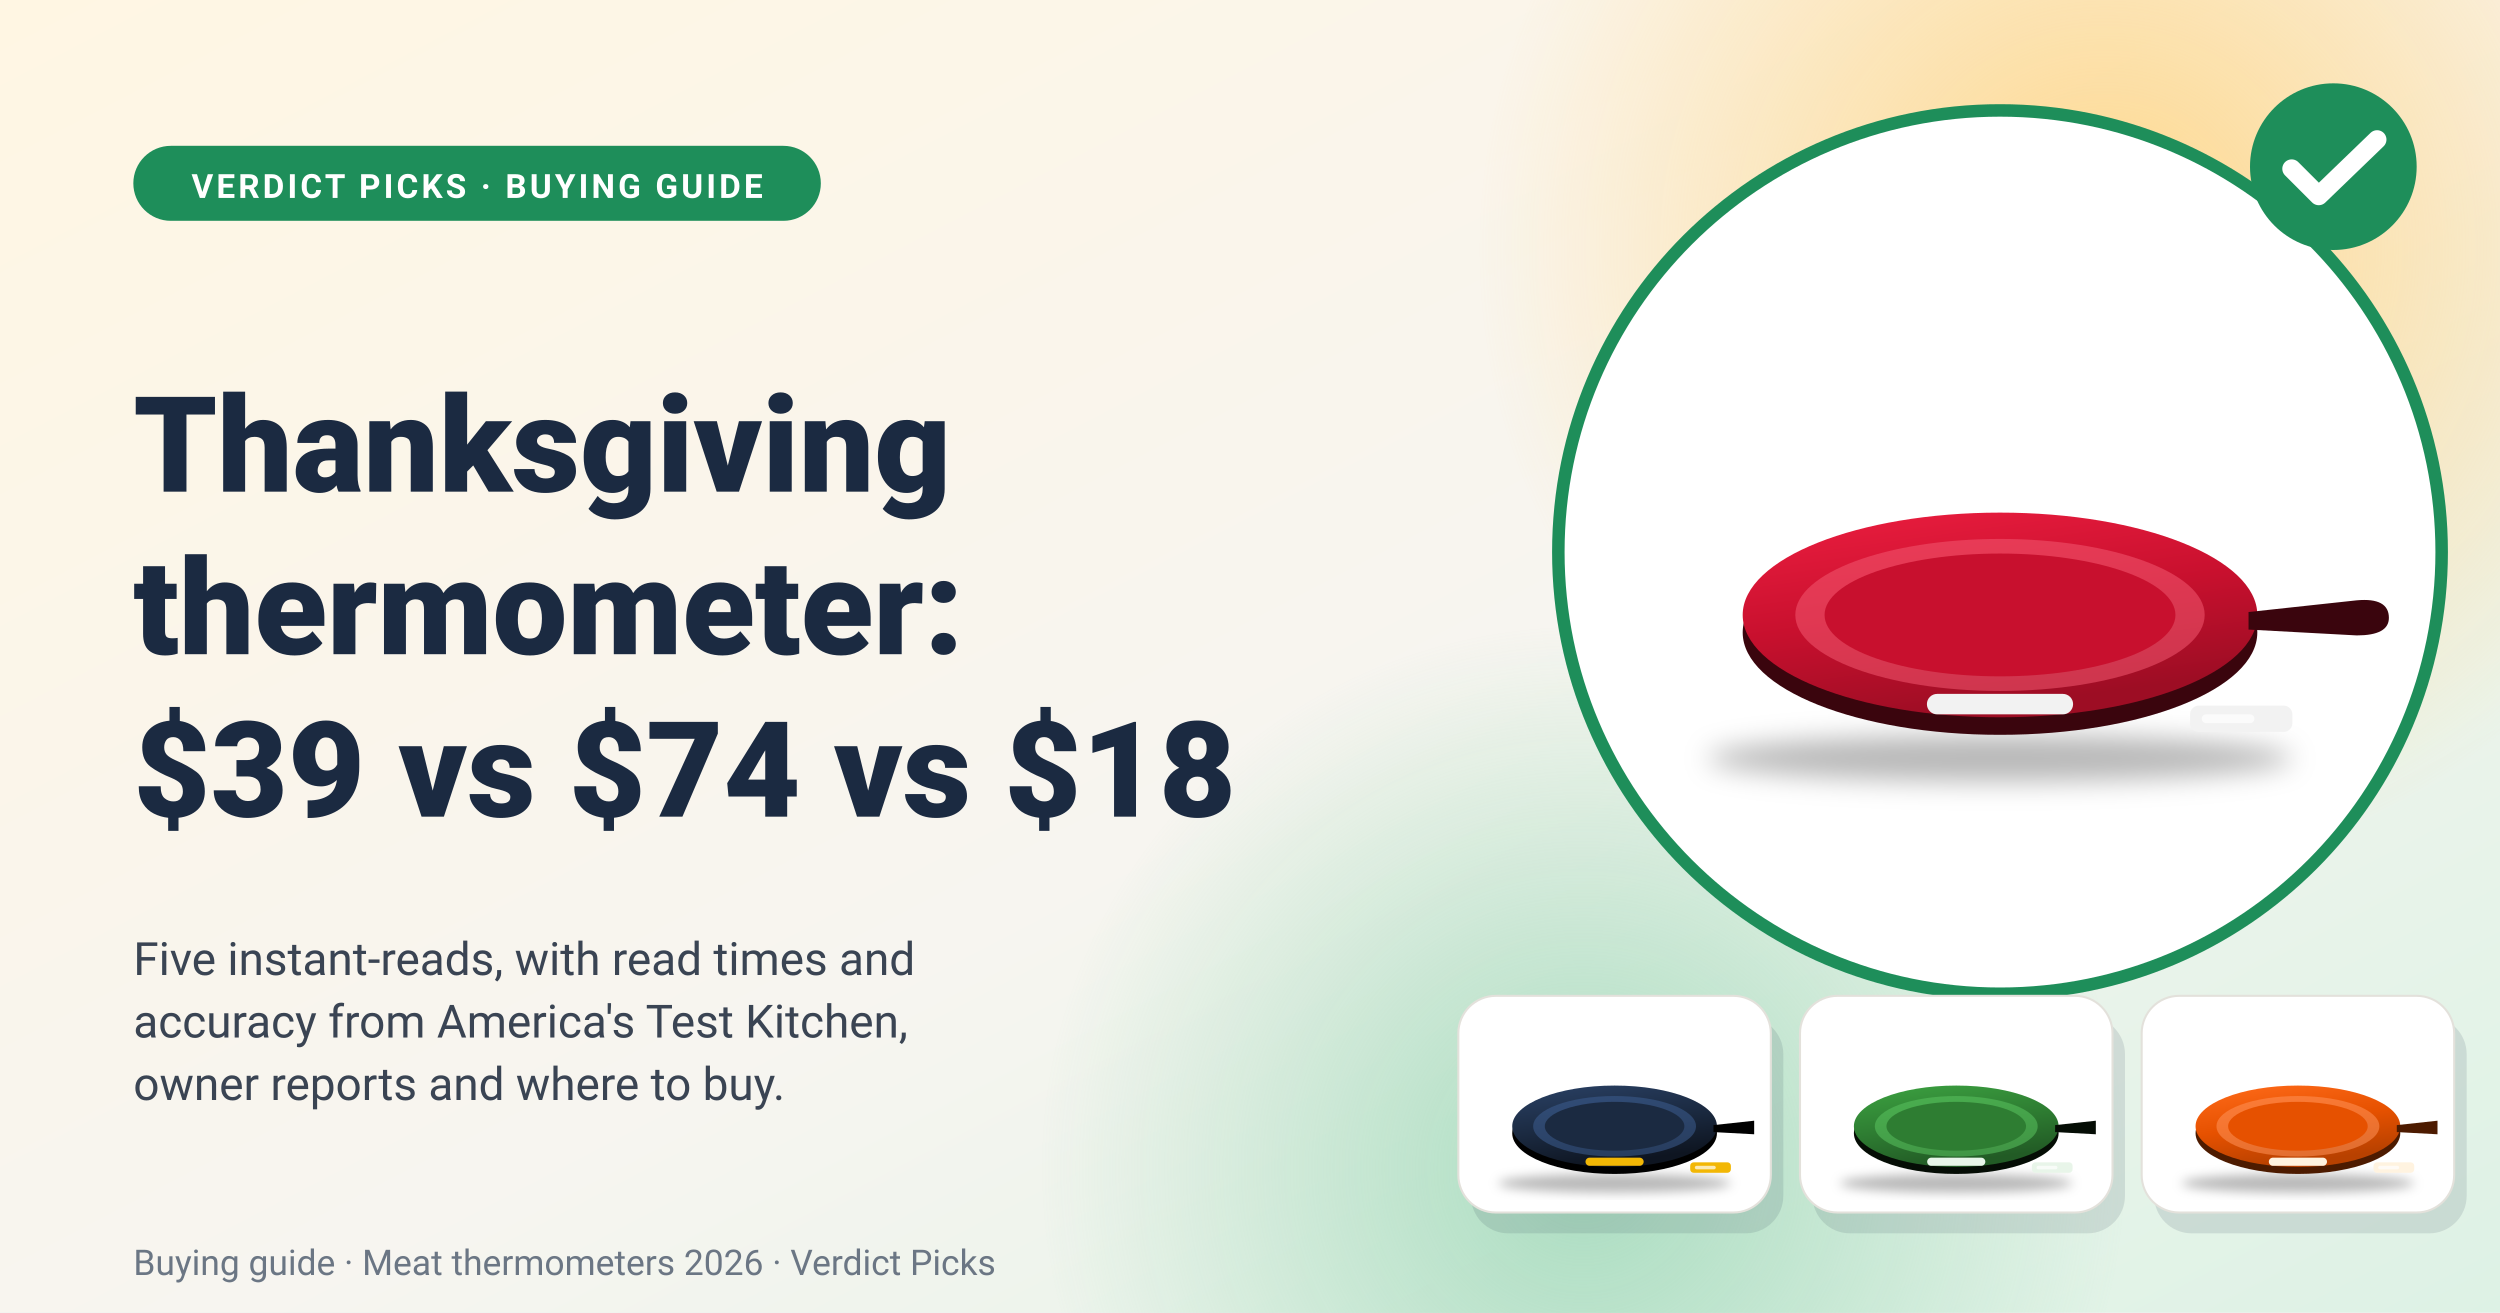
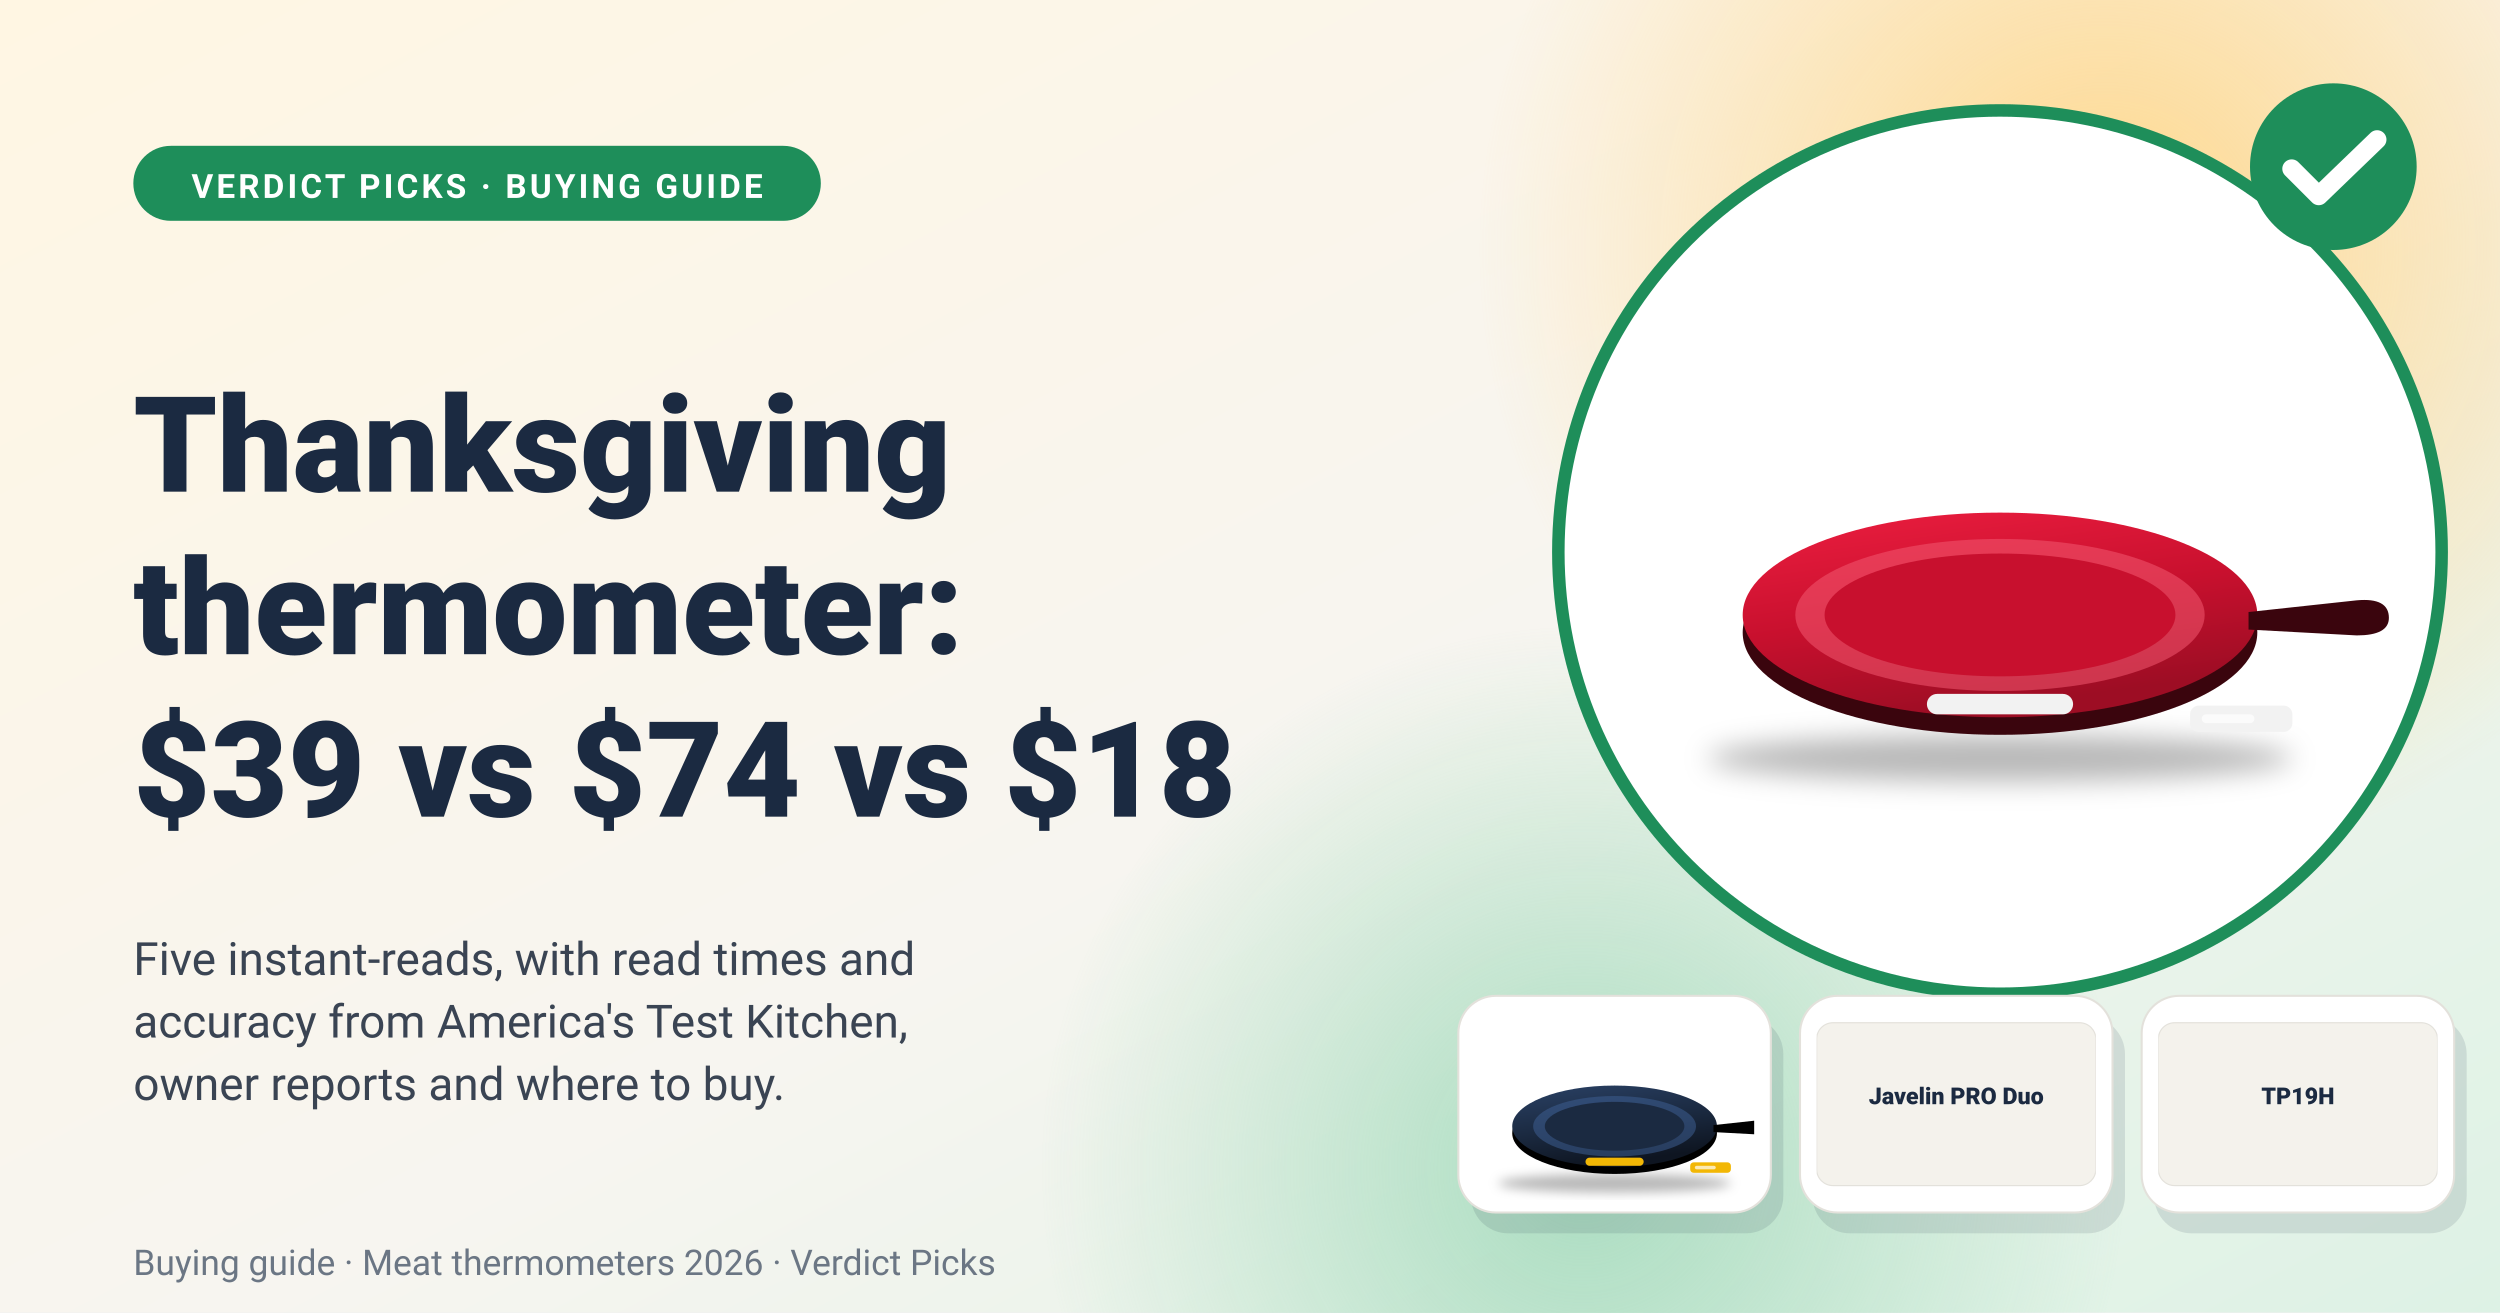
<svg xmlns="http://www.w3.org/2000/svg" viewBox="0 0 1200 630" role="img" aria-label="Instant-read meat thermometers for Thanksgiving 2026: ThermoPop 2 vs Thermapen ONE vs TempPro, with read times, owner reports and prices (Verdict Picks)">
  <defs>
    <linearGradient id="bc-bg" x1="0" y1="0" x2="1" y2="1">
      <stop offset="0" stop-color="#FFF6E3" />
      <stop offset="0.55" stop-color="#F7F5F0" />
      <stop offset="1" stop-color="#DDF2E5" />
    </linearGradient>
    <radialGradient id="bc-sun" cx="50%" cy="50%" r="50%">
      <stop offset="0" stop-color="#FFD27A" stop-opacity="0.85" />
      <stop offset="1" stop-color="#FFD27A" stop-opacity="0" />
    </radialGradient>
    <radialGradient id="bc-leaf" cx="50%" cy="50%" r="50%">
      <stop offset="0" stop-color="#8FD3AE" stop-opacity="0.7" />
      <stop offset="1" stop-color="#8FD3AE" stop-opacity="0" />
    </radialGradient>
  </defs>
  <rect width="1200" height="630" fill="url(#bc-bg)" />
  <circle cx="1010" cy="120" r="300" fill="url(#bc-sun)" />
  <circle cx="760" cy="560" r="260" fill="url(#bc-leaf)" />
  <g font-family="-apple-system,Segoe UI,Roboto,Helvetica,Arial,sans-serif">
    <rect x="64" y="70" width="330" height="36" rx="18" fill="#1E8E5A" />
    <text x="229" y="95" text-anchor="middle" font-size="16" font-weight="700" fill="#fff" letter-spacing="1.5">VERDICT PICKS · BUYING GUIDE</text>
    <text x="64" y="236" font-size="64" font-weight="800" fill="#1B2A41">Thanksgiving</text>
    <text x="64" y="314" font-size="64" font-weight="800" fill="#1B2A41">thermometer:</text>
    <text x="64" y="392" font-size="64" font-weight="800" fill="#1B2A41">$39 vs $74 vs $18</text>
    <text x="64" y="468" font-size="22" fill="#3A4453">Five instant-reads, with read times and</text>
    <text x="64" y="498" font-size="22" fill="#3A4453">accuracy from America's Test Kitchen,</text>
    <text x="64" y="528" font-size="22" fill="#3A4453">owner reports and where to buy.</text>
    <text x="64" y="612" font-size="17" fill="#6B7684">Buying guide · Meat thermometers 2026 · Verdict Picks</text>
  </g>
  <circle cx="960" cy="265" r="212" fill="#fff" />
  <circle cx="960" cy="265" r="212" fill="none" stroke="#1E8E5A" stroke-width="6" />
  <g transform="translate(749.4737 128.1579) scale(0.7017544)">
    <defs>
      <radialGradient id="bchero-bg" cx="50%" cy="38%" r="72%">
        <stop offset="0" stop-color="#ffffff" />
        <stop offset="0.7" stop-color="#f3f3f1" />
        <stop offset="1" stop-color="#e4e4e1" />
      </radialGradient>
      <filter id="bchero-blur" x="-30%" y="-80%" width="160%" height="300%">
        <feGaussianBlur stdDeviation="9" />
      </filter>
      <filter id="bchero-soft" x="-20%" y="-20%" width="140%" height="140%">
        <feGaussianBlur stdDeviation="2.2" />
      </filter>
      <filter id="bchero-glow" x="-50%" y="-50%" width="200%" height="200%">
        <feGaussianBlur stdDeviation="5" />
      </filter>
      <linearGradient id="bchero-front" x1="0" y1="0" x2="0.35" y2="1">
        <stop offset="0" stop-color="#ed1e40" />
        <stop offset="0.55" stop-color="#C8102E" />
        <stop offset="1" stop-color="#9d0d24" />
      </linearGradient>
      <linearGradient id="bchero-side" x1="0" y1="0" x2="1" y2="1">
        <stop offset="0" stop-color="#ac0e27" />
        <stop offset="1" stop-color="#6a0818" />
      </linearGradient>
      <linearGradient id="bchero-top" x1="0" y1="0" x2="1" y2="1">
        <stop offset="0" stop-color="#f26078" />
        <stop offset="1" stop-color="#e41235" />
      </linearGradient>
      <radialGradient id="bchero-dome" cx="38%" cy="32%" r="75%">
        <stop offset="0" stop-color="#f25770" />
        <stop offset="0.6" stop-color="#C8102E" />
        <stop offset="1" stop-color="#860b1f" />
      </radialGradient>
      <linearGradient id="bchero-gloss" x1="0" y1="0" x2="1" y2="1">
        <stop offset="0" stop-color="#ffffff" stop-opacity="0.55" />
        <stop offset="0.5" stop-color="#ffffff" stop-opacity="0.05" />
        <stop offset="1" stop-color="#ffffff" stop-opacity="0" />
      </linearGradient>
      <linearGradient id="bchero-screen" x1="0" y1="0" x2="1" y2="1">
        <stop offset="0" stop-color="#1d2a3a" />
        <stop offset="1" stop-color="#060a10" />
      </linearGradient>
      <linearGradient id="bchero-metal" x1="0" y1="0" x2="1" y2="0">
        <stop offset="0" stop-color="#d9d9d6" />
        <stop offset="0.35" stop-color="#f4f4f2" />
        <stop offset="0.65" stop-color="#bdbdb9" />
        <stop offset="1" stop-color="#e6e6e3" />
      </linearGradient>
      <linearGradient id="bchero-accent" x1="0" y1="0" x2="0" y2="1">
        <stop offset="0" stop-color="#ffffff" />
        <stop offset="1" stop-color="#d3d3d3" />
      </linearGradient>
      <linearGradient id="bchero-lens" x1="0" y1="0" x2="1" y2="1">
        <stop offset="0" stop-color="#5a6470" />
        <stop offset="0.45" stop-color="#1c2129" />
        <stop offset="0.55" stop-color="#2b323c" />
        <stop offset="1" stop-color="#0c0f14" />
      </linearGradient>
    </defs>
    <ellipse cx="300" cy="336" rx="200" ry="16" fill="#000" opacity="0.28" filter="url(#bchero-blur)" />
    <ellipse cx="300" cy="250" rx="176" ry="70" fill="#3a050d" />
    <ellipse cx="300" cy="238" rx="176" ry="70" fill="url(#bchero-front)" />
    <ellipse cx="300" cy="238" rx="140" ry="52" fill="#f25770" opacity="0.55" />
    <ellipse cx="300" cy="238" rx="120" ry="42" fill="#C8102E" />
    <path d="M 470 236 l 74 -8 q 22 -2 22 12 q 0 12 -22 12 l -74 -4 z" fill="#3a050d" />
    <rect x="250" y="292" width="100" height="14" rx="7" fill="#F2F2F2" />
    <rect x="430" y="300" width="70" height="18" rx="6" fill="#F2F2F2" />
    <rect x="438" y="306" width="36" height="6" rx="3" fill="#fff" opacity="0.7" />
  </g>
  <g transform="translate(700 478)">
    <rect x="6" y="10" width="150" height="104" rx="18" fill="#1B2A41" opacity="0.12" />
    <rect width="150" height="104" rx="18" fill="#fff" />
    <rect width="150" height="104" rx="18" fill="none" stroke="#E3E1DB" />
    <svg x="8" y="6" width="134" height="92" viewBox="60 40 480 320" preserveAspectRatio="xMidYMid meet">
      <g transform="translate(0 0) scale(1.0)">
        <defs>
          <radialGradient id="cthermapen-one-bg" cx="50%" cy="38%" r="72%">
            <stop offset="0" stop-color="#ffffff" />
            <stop offset="0.7" stop-color="#f3f3f1" />
            <stop offset="1" stop-color="#e4e4e1" />
          </radialGradient>
          <filter id="cthermapen-one-blur" x="-30%" y="-80%" width="160%" height="300%">
            <feGaussianBlur stdDeviation="9" />
          </filter>
          <filter id="cthermapen-one-soft" x="-20%" y="-20%" width="140%" height="140%">
            <feGaussianBlur stdDeviation="2.2" />
          </filter>
          <filter id="cthermapen-one-glow" x="-50%" y="-50%" width="200%" height="200%">
            <feGaussianBlur stdDeviation="5" />
          </filter>
          <linearGradient id="cthermapen-one-front" x1="0" y1="0" x2="0.35" y2="1">
            <stop offset="0" stop-color="#2a4165" />
            <stop offset="0.55" stop-color="#1B2A41" />
            <stop offset="1" stop-color="#0e1521" />
          </linearGradient>
          <linearGradient id="cthermapen-one-side" x1="0" y1="0" x2="1" y2="1">
            <stop offset="0" stop-color="#121c2b" />
            <stop offset="1" stop-color="#000000" />
          </linearGradient>
          <linearGradient id="cthermapen-one-top" x1="0" y1="0" x2="1" y2="1">
            <stop offset="0" stop-color="#3f6297" />
            <stop offset="1" stop-color="#243857" />
          </linearGradient>
          <radialGradient id="cthermapen-one-dome" cx="38%" cy="32%" r="75%">
            <stop offset="0" stop-color="#3c5d90" />
            <stop offset="0.6" stop-color="#1B2A41" />
            <stop offset="1" stop-color="#06090f" />
          </radialGradient>
          <linearGradient id="cthermapen-one-gloss" x1="0" y1="0" x2="1" y2="1">
            <stop offset="0" stop-color="#ffffff" stop-opacity="0.55" />
            <stop offset="0.5" stop-color="#ffffff" stop-opacity="0.05" />
            <stop offset="1" stop-color="#ffffff" stop-opacity="0" />
          </linearGradient>
          <linearGradient id="cthermapen-one-screen" x1="0" y1="0" x2="1" y2="1">
            <stop offset="0" stop-color="#1d2a3a" />
            <stop offset="1" stop-color="#060a10" />
          </linearGradient>
          <linearGradient id="cthermapen-one-metal" x1="0" y1="0" x2="1" y2="0">
            <stop offset="0" stop-color="#d9d9d6" />
            <stop offset="0.35" stop-color="#f4f4f2" />
            <stop offset="0.65" stop-color="#bdbdb9" />
            <stop offset="1" stop-color="#e6e6e3" />
          </linearGradient>
          <linearGradient id="cthermapen-one-accent" x1="0" y1="0" x2="0" y2="1">
            <stop offset="0" stop-color="#fbcf48" />
            <stop offset="1" stop-color="#b68a04" />
          </linearGradient>
          <linearGradient id="cthermapen-one-lens" x1="0" y1="0" x2="1" y2="1">
            <stop offset="0" stop-color="#5a6470" />
            <stop offset="0.45" stop-color="#1c2129" />
            <stop offset="0.55" stop-color="#2b323c" />
            <stop offset="1" stop-color="#0c0f14" />
          </linearGradient>
        </defs>
        <ellipse cx="300" cy="336" rx="200" ry="16" fill="#000" opacity="0.28" filter="url(#cthermapen-one-blur)" />
        <ellipse cx="300" cy="250" rx="176" ry="70" fill="#000000" />
        <ellipse cx="300" cy="238" rx="176" ry="70" fill="url(#cthermapen-one-front)" />
        <ellipse cx="300" cy="238" rx="140" ry="52" fill="#3c5d90" opacity="0.55" />
        <ellipse cx="300" cy="238" rx="120" ry="42" fill="#1B2A41" />
        <path d="M 470 236 l 74 -8 q 22 -2 22 12 q 0 12 -22 12 l -74 -4 z" fill="#000000" />
        <rect x="250" y="292" width="100" height="14" rx="7" fill="#F2B705" />
        <rect x="430" y="300" width="70" height="18" rx="6" fill="#F2B705" />
        <rect x="438" y="306" width="36" height="6" rx="3" fill="#fff" opacity="0.7" />
      </g>
    </svg>
  </g>
  <g transform="translate(864 478)">
    <rect x="6" y="10" width="150" height="104" rx="18" fill="#1B2A41" opacity="0.12" />
    <rect width="150" height="104" rx="18" fill="#fff" />
    <rect width="150" height="104" rx="18" fill="none" stroke="#E3E1DB" />
    <svg x="8" y="6" width="134" height="92" viewBox="60 40 480 320" preserveAspectRatio="xMidYMid meet">
      <g transform="translate(0 0) scale(1.0)">
-         <defs>
-           <radialGradient id="cjavelin-bg" cx="50%" cy="38%" r="72%">
-             <stop offset="0" stop-color="#ffffff" />
-             <stop offset="0.7" stop-color="#f3f3f1" />
-             <stop offset="1" stop-color="#e4e4e1" />
-           </radialGradient>
-           <filter id="cjavelin-blur" x="-30%" y="-80%" width="160%" height="300%">
-             <feGaussianBlur stdDeviation="9" />
-           </filter>
-           <filter id="cjavelin-soft" x="-20%" y="-20%" width="140%" height="140%">
-             <feGaussianBlur stdDeviation="2.2" />
-           </filter>
-           <filter id="cjavelin-glow" x="-50%" y="-50%" width="200%" height="200%">
-             <feGaussianBlur stdDeviation="5" />
-           </filter>
-           <linearGradient id="cjavelin-front" x1="0" y1="0" x2="0.35" y2="1">
-             <stop offset="0" stop-color="#3ca241" />
-             <stop offset="0.55" stop-color="#2E7D32" />
-             <stop offset="1" stop-color="#225b25" />
-           </linearGradient>
-           <linearGradient id="cjavelin-side" x1="0" y1="0" x2="1" y2="1">
-             <stop offset="0" stop-color="#266729" />
-             <stop offset="1" stop-color="#133214" />
-           </linearGradient>
-           <linearGradient id="cjavelin-top" x1="0" y1="0" x2="1" y2="1">
-             <stop offset="0" stop-color="#61c566" />
-             <stop offset="1" stop-color="#36933b" />
-           </linearGradient>
-           <radialGradient id="cjavelin-dome" cx="38%" cy="32%" r="75%">
-             <stop offset="0" stop-color="#59c25f" />
-             <stop offset="0.6" stop-color="#2E7D32" />
-             <stop offset="1" stop-color="#1b491d" />
-           </radialGradient>
-           <linearGradient id="cjavelin-gloss" x1="0" y1="0" x2="1" y2="1">
-             <stop offset="0" stop-color="#ffffff" stop-opacity="0.55" />
-             <stop offset="0.5" stop-color="#ffffff" stop-opacity="0.05" />
-             <stop offset="1" stop-color="#ffffff" stop-opacity="0" />
-           </linearGradient>
-           <linearGradient id="cjavelin-screen" x1="0" y1="0" x2="1" y2="1">
-             <stop offset="0" stop-color="#1d2a3a" />
-             <stop offset="1" stop-color="#060a10" />
-           </linearGradient>
-           <linearGradient id="cjavelin-metal" x1="0" y1="0" x2="1" y2="0">
-             <stop offset="0" stop-color="#d9d9d6" />
-             <stop offset="0.35" stop-color="#f4f4f2" />
-             <stop offset="0.65" stop-color="#bdbdb9" />
-             <stop offset="1" stop-color="#e6e6e3" />
-           </linearGradient>
-           <linearGradient id="cjavelin-accent" x1="0" y1="0" x2="0" y2="1">
-             <stop offset="0" stop-color="#ffffff" />
-             <stop offset="1" stop-color="#bde2c0" />
-           </linearGradient>
-           <linearGradient id="cjavelin-lens" x1="0" y1="0" x2="1" y2="1">
-             <stop offset="0" stop-color="#5a6470" />
-             <stop offset="0.45" stop-color="#1c2129" />
-             <stop offset="0.55" stop-color="#2b323c" />
-             <stop offset="1" stop-color="#0c0f14" />
-           </linearGradient>
-         </defs>
-         <ellipse cx="300" cy="336" rx="200" ry="16" fill="#000" opacity="0.28" filter="url(#cjavelin-blur)" />
-         <ellipse cx="300" cy="250" rx="176" ry="70" fill="#050d05" />
-         <ellipse cx="300" cy="238" rx="176" ry="70" fill="url(#cjavelin-front)" />
-         <ellipse cx="300" cy="238" rx="140" ry="52" fill="#59c25f" opacity="0.55" />
-         <ellipse cx="300" cy="238" rx="120" ry="42" fill="#2E7D32" />
-         <path d="M 470 236 l 74 -8 q 22 -2 22 12 q 0 12 -22 12 l -74 -4 z" fill="#050d05" />
-         <rect x="250" y="292" width="100" height="14" rx="7" fill="#E8F5E9" />
-         <rect x="430" y="300" width="70" height="18" rx="6" fill="#E8F5E9" />
-         <rect x="438" y="306" width="36" height="6" rx="3" fill="#fff" opacity="0.7" />
+         <rect x="60" y="60" width="480" height="280" rx="28" fill="#F4F2EC" />
+         <rect x="60" y="60" width="480" height="280" rx="28" fill="none" stroke="#E3E1DB" stroke-width="2" />
+         <g font-family="-apple-system,Segoe UI,Roboto,Helvetica,Arial,sans-serif">
+           <text x="300" y="200" text-anchor="middle" font-size="40" font-weight="800" fill="#1B2A41">Javelin PRO Duo</text>
+         </g>
      </g>
    </svg>
  </g>
  <g transform="translate(1028 478)">
    <rect x="6" y="10" width="150" height="104" rx="18" fill="#1B2A41" opacity="0.12" />
    <rect width="150" height="104" rx="18" fill="#fff" />
    <rect width="150" height="104" rx="18" fill="none" stroke="#E3E1DB" />
    <svg x="8" y="6" width="134" height="92" viewBox="60 40 480 320" preserveAspectRatio="xMidYMid meet">
      <g transform="translate(0 0) scale(1.0)">
-         <defs>
-           <radialGradient id="ctp19h-bg" cx="50%" cy="38%" r="72%">
-             <stop offset="0" stop-color="#ffffff" />
-             <stop offset="0.7" stop-color="#f3f3f1" />
-             <stop offset="1" stop-color="#e4e4e1" />
-           </radialGradient>
-           <filter id="ctp19h-blur" x="-30%" y="-80%" width="160%" height="300%">
-             <feGaussianBlur stdDeviation="9" />
-           </filter>
-           <filter id="ctp19h-soft" x="-20%" y="-20%" width="140%" height="140%">
-             <feGaussianBlur stdDeviation="2.2" />
-           </filter>
-           <filter id="ctp19h-glow" x="-50%" y="-50%" width="200%" height="200%">
-             <feGaussianBlur stdDeviation="5" />
-           </filter>
-           <linearGradient id="ctp19h-front" x1="0" y1="0" x2="0.35" y2="1">
-             <stop offset="0" stop-color="#ff6b1a" />
-             <stop offset="0.55" stop-color="#E65100" />
-             <stop offset="1" stop-color="#b84100" />
-           </linearGradient>
-           <linearGradient id="ctp19h-side" x1="0" y1="0" x2="1" y2="1">
-             <stop offset="0" stop-color="#c74600" />
-             <stop offset="1" stop-color="#802d00" />
-           </linearGradient>
-           <linearGradient id="ctp19h-top" x1="0" y1="0" x2="1" y2="1">
-             <stop offset="0" stop-color="#ff9961" />
-             <stop offset="1" stop-color="#ff5d06" />
-           </linearGradient>
-           <radialGradient id="ctp19h-dome" cx="38%" cy="32%" r="75%">
-             <stop offset="0" stop-color="#ff9257" />
-             <stop offset="0.6" stop-color="#E65100" />
-             <stop offset="1" stop-color="#9f3800" />
-           </radialGradient>
-           <linearGradient id="ctp19h-gloss" x1="0" y1="0" x2="1" y2="1">
-             <stop offset="0" stop-color="#ffffff" stop-opacity="0.55" />
-             <stop offset="0.5" stop-color="#ffffff" stop-opacity="0.05" />
-             <stop offset="1" stop-color="#ffffff" stop-opacity="0" />
-           </linearGradient>
-           <linearGradient id="ctp19h-screen" x1="0" y1="0" x2="1" y2="1">
-             <stop offset="0" stop-color="#1d2a3a" />
-             <stop offset="1" stop-color="#060a10" />
-           </linearGradient>
-           <linearGradient id="ctp19h-metal" x1="0" y1="0" x2="1" y2="0">
-             <stop offset="0" stop-color="#d9d9d6" />
-             <stop offset="0.35" stop-color="#f4f4f2" />
-             <stop offset="0.65" stop-color="#bdbdb9" />
-             <stop offset="1" stop-color="#e6e6e3" />
-           </linearGradient>
-           <linearGradient id="ctp19h-accent" x1="0" y1="0" x2="0" y2="1">
-             <stop offset="0" stop-color="#ffffff" />
-             <stop offset="1" stop-color="#ffdba3" />
-           </linearGradient>
-           <linearGradient id="ctp19h-lens" x1="0" y1="0" x2="1" y2="1">
-             <stop offset="0" stop-color="#5a6470" />
-             <stop offset="0.45" stop-color="#1c2129" />
-             <stop offset="0.55" stop-color="#2b323c" />
-             <stop offset="1" stop-color="#0c0f14" />
-           </linearGradient>
-         </defs>
-         <ellipse cx="300" cy="336" rx="200" ry="16" fill="#000" opacity="0.28" filter="url(#ctp19h-blur)" />
-         <ellipse cx="300" cy="250" rx="176" ry="70" fill="#4d1b00" />
-         <ellipse cx="300" cy="238" rx="176" ry="70" fill="url(#ctp19h-front)" />
-         <ellipse cx="300" cy="238" rx="140" ry="52" fill="#ff9257" opacity="0.55" />
-         <ellipse cx="300" cy="238" rx="120" ry="42" fill="#E65100" />
-         <path d="M 470 236 l 74 -8 q 22 -2 22 12 q 0 12 -22 12 l -74 -4 z" fill="#4d1b00" />
-         <rect x="250" y="292" width="100" height="14" rx="7" fill="#FFF3E0" />
-         <rect x="430" y="300" width="70" height="18" rx="6" fill="#FFF3E0" />
-         <rect x="438" y="306" width="36" height="6" rx="3" fill="#fff" opacity="0.7" />
+         <rect x="60" y="60" width="480" height="280" rx="28" fill="#F4F2EC" />
+         <rect x="60" y="60" width="480" height="280" rx="28" fill="none" stroke="#E3E1DB" stroke-width="2" />
+         <g font-family="-apple-system,Segoe UI,Roboto,Helvetica,Arial,sans-serif">
+           <text x="300" y="200" text-anchor="middle" font-size="40" font-weight="800" fill="#1B2A41">TP19H</text>
+         </g>
      </g>
    </svg>
  </g>
  <circle cx="1120" cy="80" r="40" fill="#1E8E5A" />
  <path d="M 1100 81 L 1113 94 L 1141 67" fill="none" stroke="#fff" stroke-width="9" stroke-linecap="round" stroke-linejoin="round" />
</svg>
